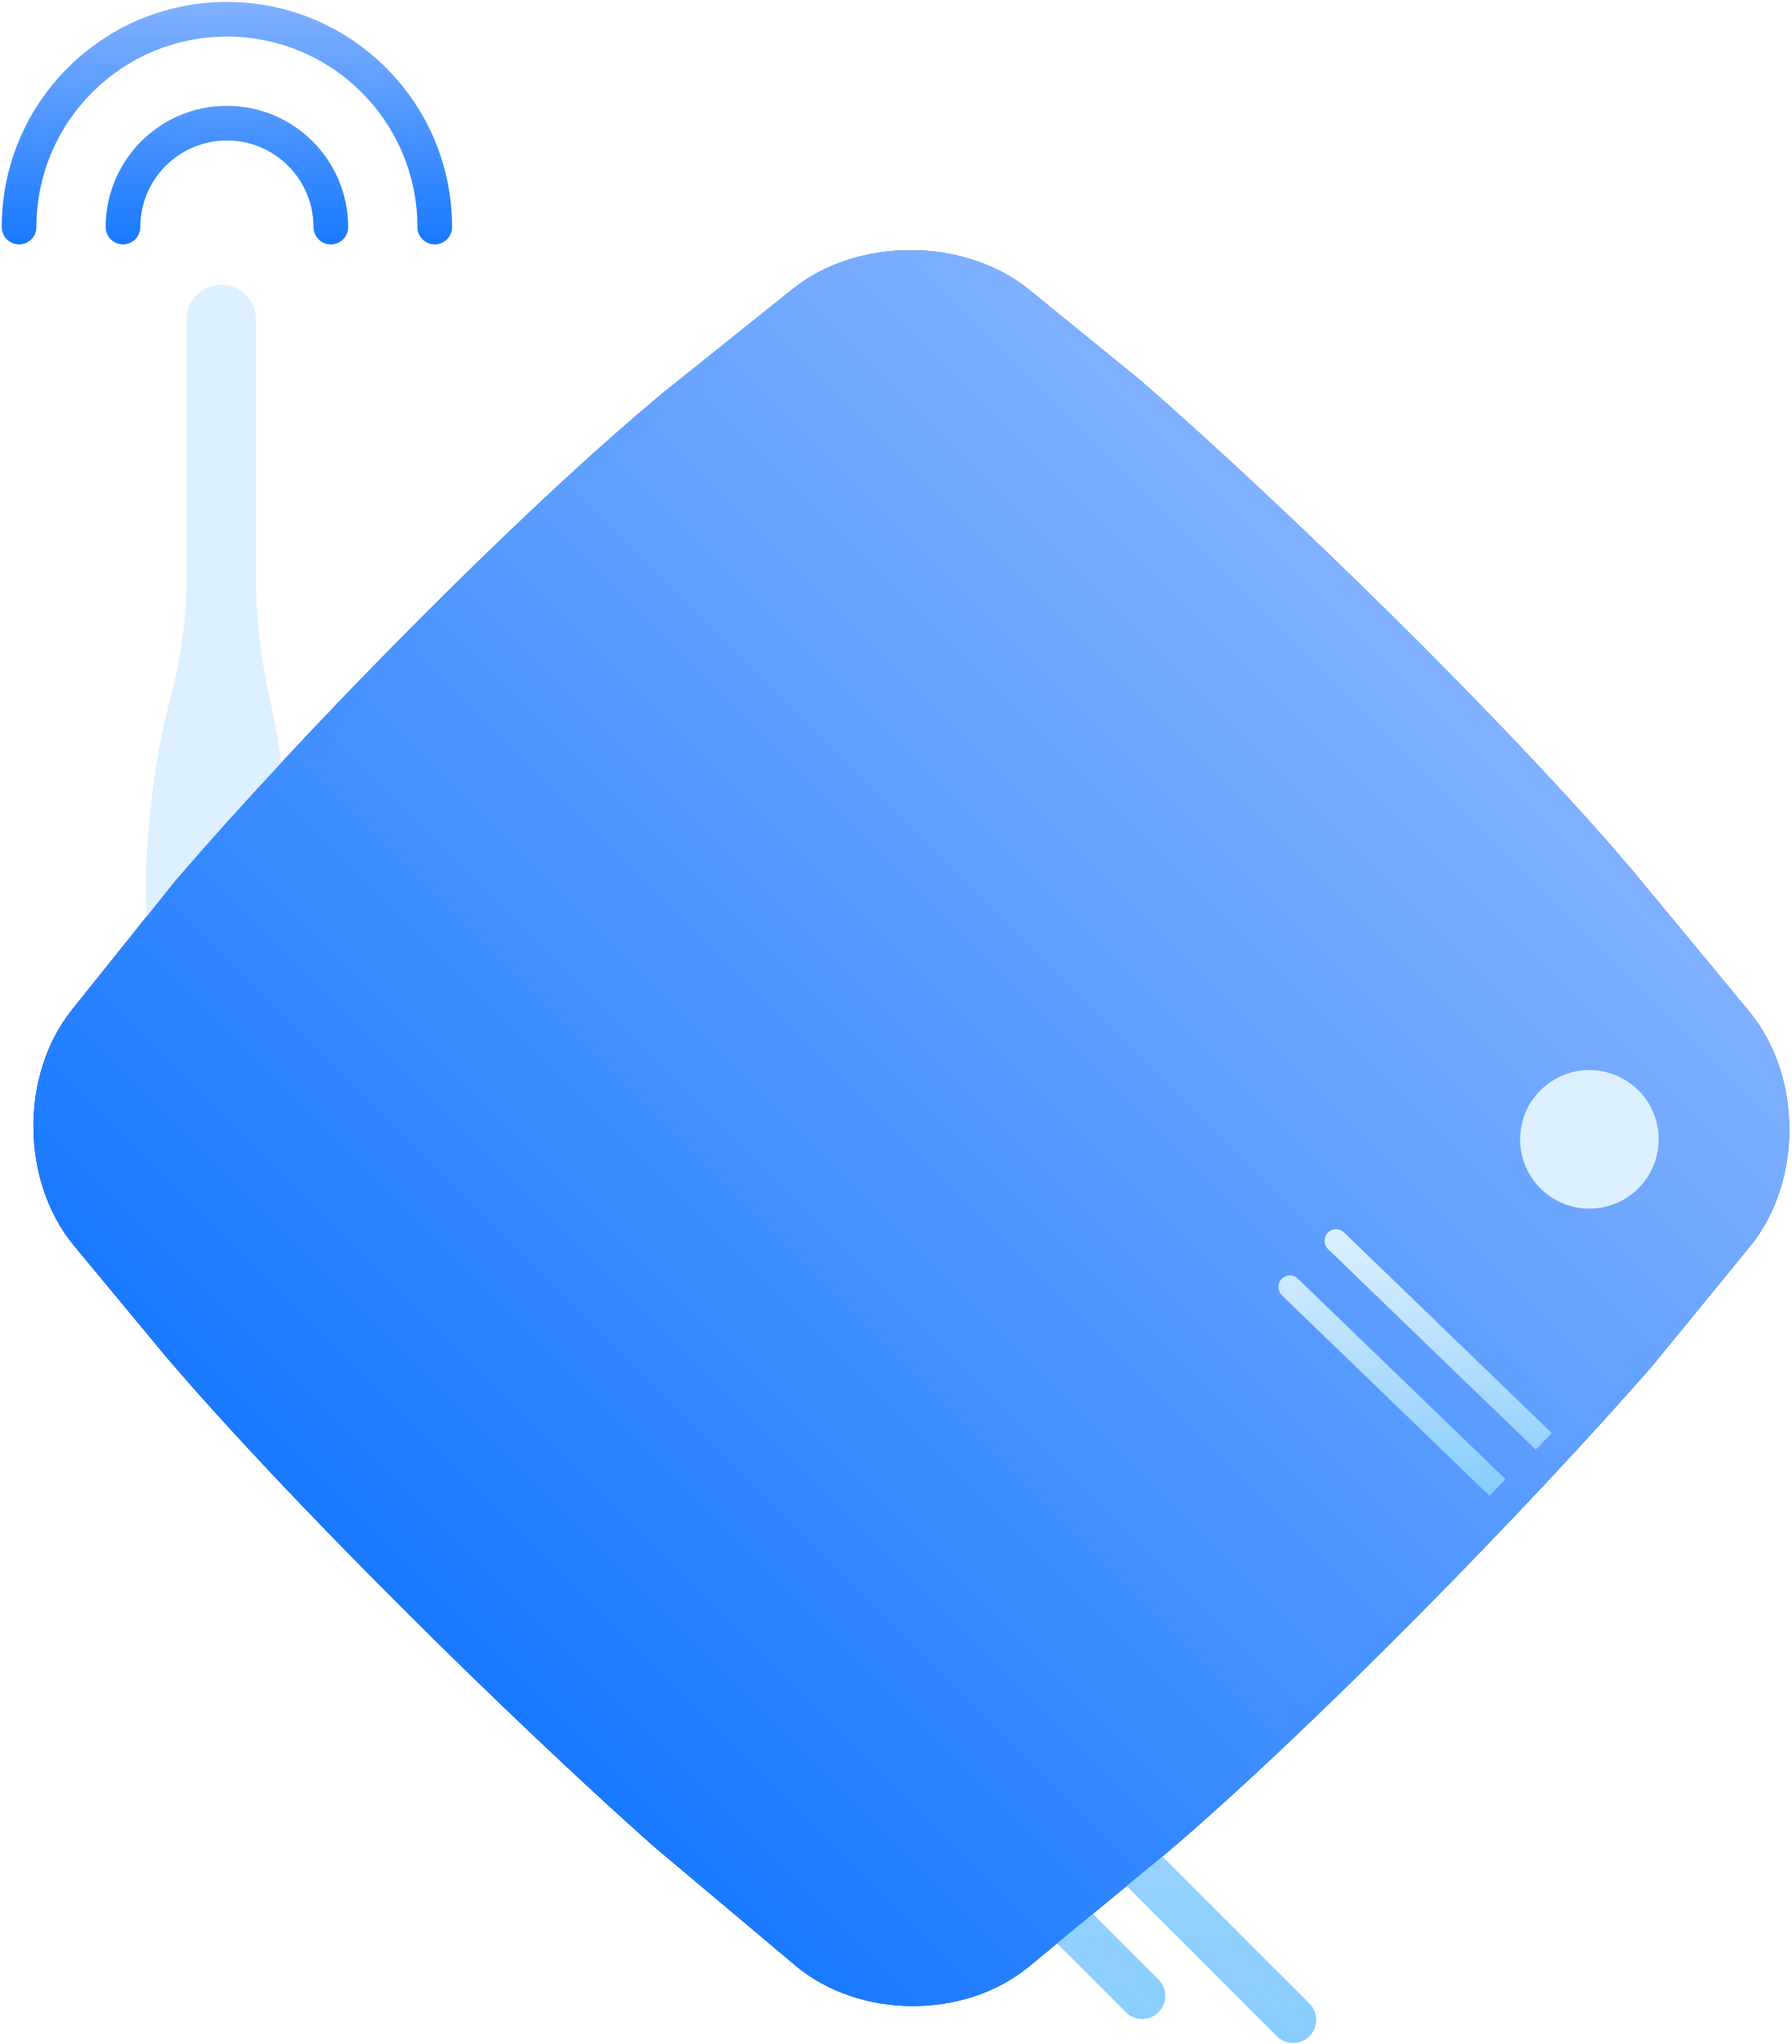
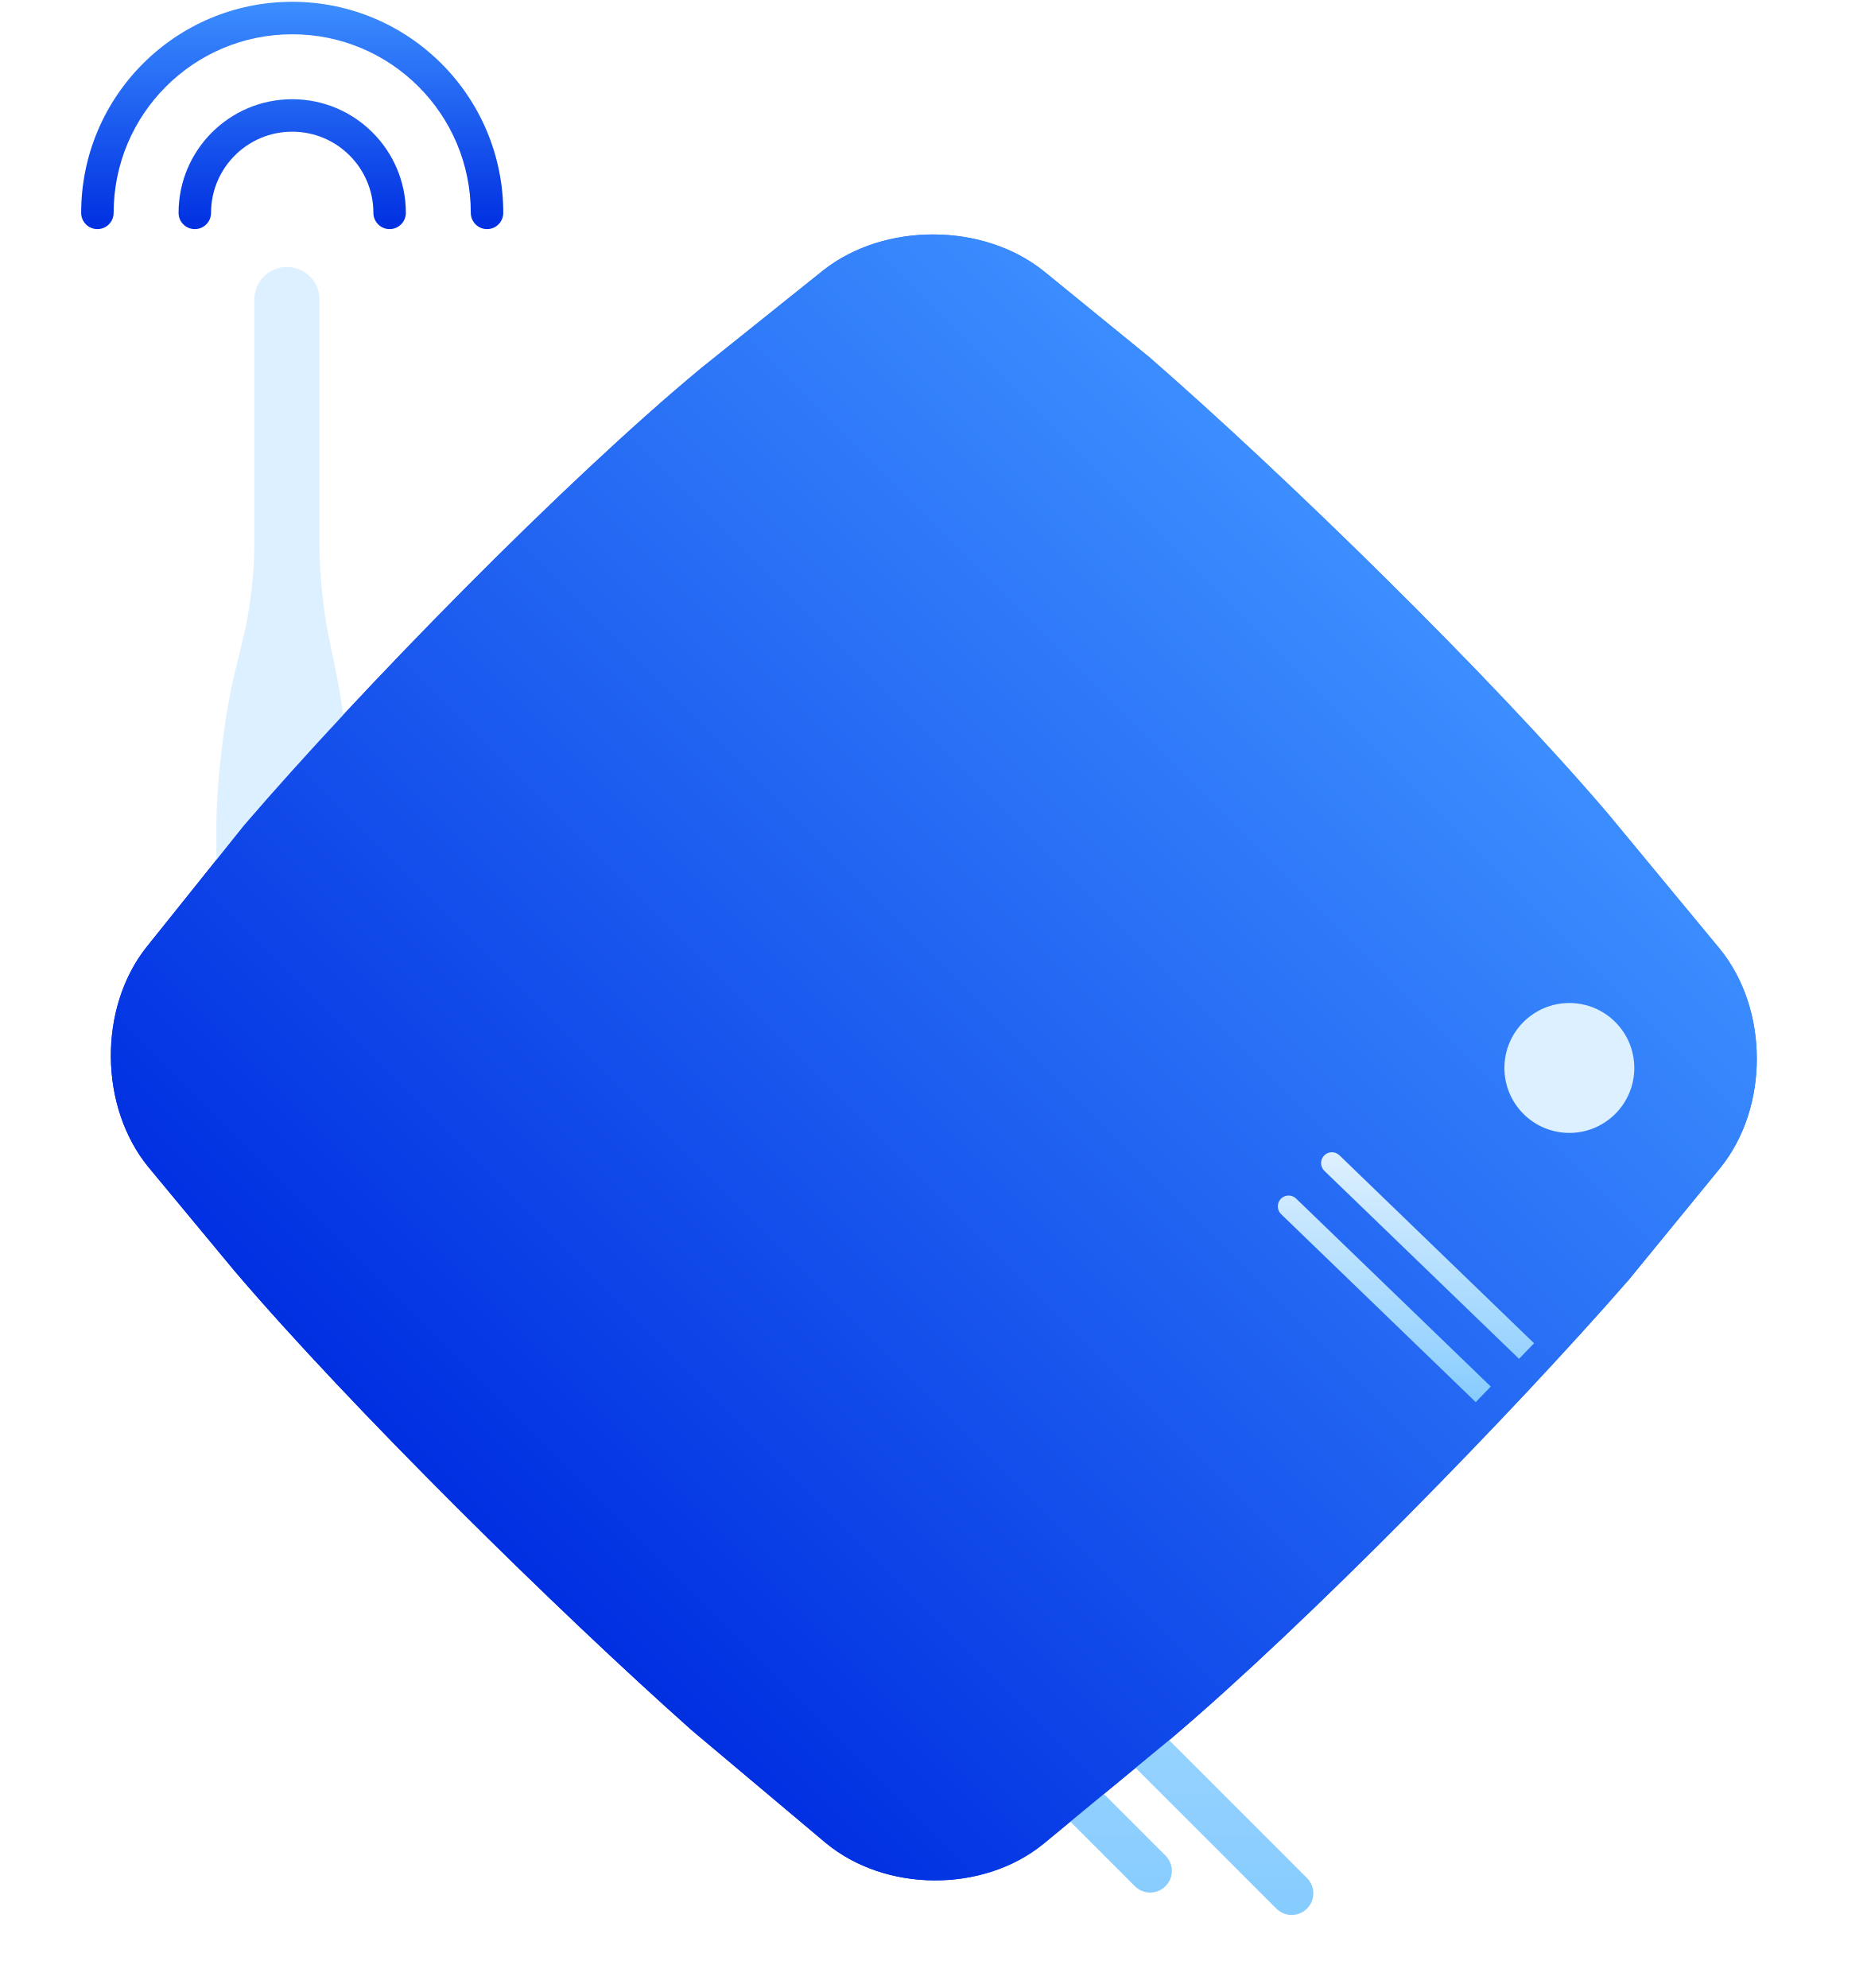
- <svg xmlns="http://www.w3.org/2000/svg" viewBox="0 0 676 771">
+ <svg xmlns="http://www.w3.org/2000/svg" viewBox="0 0 845 900">
  <defs>
    <linearGradient id="a" x1="50%" x2="50%" y2="100%">
      <stop stop-color="#3C8EFF" offset="0" />
      <stop stop-color="#002FE1" offset="1" />
    </linearGradient>
    <linearGradient id="b" x1="50%" x2="50%" y1="100%" y2="38.054%">
      <stop stop-color="#87CCFF" offset="0" />
      <stop stop-color="#DDF0FF" offset="1" />
    </linearGradient>
-     <linearGradient id="c" x1="50%" x2="50%" y2="100%">
-       <stop stop-color="#81B1FF" offset="0" />
-       <stop stop-color="#1879FF" offset="1" />
-     </linearGradient>
  </defs>
  <g fill="none" fill-rule="evenodd">
-     <path transform="rotate(45 359.64 385.9026)" d="M121.04 232.47c3.736-30.998 31.92-58.992 63.032-62.388l54.362-5.547c71.95-4.991 188.7-6.386 260.63-.611l70.223 6.633c31.063 3.195 59.061 30.981 62.399 62.107l5.804 57.903c4.907 71.918 6.203 188.65.332 260.56l-6.408 66.723c-3.249 31.052-31.138 58.65-62.266 61.532l-70.084 6.058c-71.994 4.258-188.81 5.148-260.71-.566l-54.284-5.069c-31.076-3.164-59.364-30.868-63.04-61.925l-6.913-62.517c-5.419-71.882-6.746-188.55.009-260.39l6.912-62.504z" fill="url(#a)" />
-     <path d="M455.94 698.01c3.402-3.402 8.918-3.402 12.32 0l57.724 57.724c3.402 3.402 3.402 8.918 0 12.32-3.402 3.402-8.918 3.402-12.32 0L455.94 710.33c-3.402-3.402-3.402-8.918 0-12.32zm-26.134 21.779c3.402-3.402 8.918-3.402 12.32 0l26.919 26.919c3.402 3.402 3.402 8.918 0 12.32-3.402 3.402-8.918 3.402-12.32 0l-26.919-26.919c-3.402-3.402-3.402-8.918 0-12.32zm-314.26-612.35c7.199 0 13.036 5.869 13.036 13.067v100.18c0 9.621 1.565 25.038 3.512 34.511l3.328 16.198c3.389 16.496 6.137 43.534 6.137 60.332v34.845c0 9.637 7.814 17.45 17.416 17.45h41.427v69.727l-19.641-.035h-37.012c-31.279 0-56.636-25.345-56.636-56.658v-65.307c0-16.836 3.196-43.724 7.154-60.121l4.006-16.596c2.256-9.348 4.085-24.708 4.085-34.345v-100.18c0-7.217 5.82-13.067 13.036-13.067h.154z" fill="url(#b)" fill-rule="nonzero" transform="translate(-32)" />
-     <path transform="rotate(45 359.64 385.9026)" d="M121.04 232.47c3.736-30.998 31.92-58.992 63.032-62.388l54.362-5.547c71.95-4.991 188.7-6.386 260.63-.611l70.223 6.633c31.063 3.195 59.061 30.981 62.399 62.107l5.804 57.903c4.907 71.918 6.203 188.65.332 260.56l-6.408 66.723c-3.249 31.052-31.138 58.65-62.266 61.532l-70.084 6.058c-71.994 4.258-188.81 5.148-260.71-.566l-54.284-5.069c-31.076-3.164-59.364-30.868-63.04-61.925l-6.913-62.517c-5.419-71.882-6.746-188.55.009-260.39l6.912-62.504z" fill="url(#c)" />
-     <path d="M521.46 482.18l.171.157 78.321 75.633-6.051 6.266-78.321-75.633c-1.674-1.616-1.783-4.261-.274-5.998l.156-.171.166-.163c1.637-1.527 4.149-1.556 5.832-.091zm17.423-17.423l.171.157 78.321 75.633-6.051 6.266-78.321-75.633c-1.674-1.616-1.783-4.261-.274-5.998l.156-.171.166-.163c1.637-1.527 4.149-1.556 5.832-.091zm92.699-61.125c14.434 0 26.134 11.701 26.134 26.134S646.015 455.9 631.582 455.9s-26.134-11.701-26.134-26.134 11.701-26.134 26.134-26.134z" fill="url(#b)" fill-rule="nonzero" transform="translate(-32)" />
-     <path d="M117.6 39.927c25.259 0 45.735 20.476 45.735 45.735 0 3.608-2.925 6.534-6.534 6.534s-6.534-2.925-6.534-6.534c0-18.042-14.626-32.668-32.668-32.668s-32.668 14.626-32.668 32.668c0 3.608-2.925 6.534-6.534 6.534s-6.534-2.925-6.534-6.534c0-25.259 20.476-45.735 45.735-45.735zm0-39.201c46.909 0 84.936 38.027 84.936 84.936 0 3.608-2.925 6.534-6.534 6.534s-6.534-2.925-6.534-6.534c0-39.692-32.177-71.869-71.869-71.869s-71.869 32.177-71.869 71.869c0 3.608-2.925 6.534-6.534 6.534s-6.534-2.925-6.534-6.534c0-46.909 38.027-84.936 84.936-84.936z" fill="url(#c)" transform="translate(-32)" />
+     <path transform="rotate(45 422.59 477.6)" d="M136.17 261.53c4.203-34.873 35.911-66.367 70.911-70.186l61.158-6.24c80.944-5.614 212.29-7.184 293.21-.687l79.001 7.462c34.946 3.595 66.443 34.853 70.199 69.871l6.529 65.141c5.521 80.908 6.978 212.24.373 293.13l-7.209 75.064c-3.655 34.933-35.031 65.981-70.049 69.223l-78.844 6.815c-80.993 4.791-212.42 5.791-293.3-.637l-61.07-5.703c-34.96-3.56-66.784-34.726-70.92-69.665l-7.777-70.332c-6.096-80.867-7.589-212.11.01-292.94l7.776-70.317z" fill="url(#a)" />
+     <path d="M512.93 785.27c3.827-3.827 10.033-3.827 13.86 0l64.939 64.939c3.827 3.827 3.827 10.033 0 13.86-3.827 3.827-10.033 3.827-13.86 0L512.93 799.13c-3.827-3.827-3.827-10.033 0-13.86zm-29.401 24.501c3.827-3.827 10.033-3.827 13.86 0l30.284 30.284c3.827 3.827 3.827 10.033 0 13.86-3.827 3.827-10.033 3.827-13.86 0l-30.284-30.284c-3.827-3.827-3.827-10.033 0-13.86zm-353.54-688.9c8.099 0 14.665 6.602 14.665 14.701v112.71c0 10.823 1.761 28.168 3.951 38.825l3.744 18.223c3.813 18.558 6.904 48.976 6.904 67.873v39.201c0 10.842 8.791 19.631 19.593 19.631h46.605v78.443l-22.096-.04h-41.639c-35.189 0-63.715-28.513-63.715-63.741v-73.471c0-18.94 3.595-49.19 8.048-67.637l4.506-18.67c2.538-10.516 4.596-27.796 4.596-38.638v-112.71c0-8.119 6.548-14.701 14.665-14.701h.173z" fill="url(#b)" fill-rule="nonzero" />
+     <path transform="rotate(45 422.59 477.6)" d="M136.17 261.53c4.203-34.873 35.911-66.367 70.911-70.186l61.158-6.24c80.944-5.614 212.29-7.184 293.21-.687l79.001 7.462c34.946 3.595 66.443 34.853 70.199 69.871l6.529 65.141c5.521 80.908 6.978 212.24.373 293.13l-7.209 75.064c-3.655 34.933-35.031 65.981-70.049 69.223l-78.844 6.815c-80.993 4.791-212.42 5.791-293.3-.637l-61.07-5.703c-34.96-3.56-66.784-34.726-70.92-69.665l-7.777-70.332c-6.096-80.867-7.589-212.11.01-292.94l7.776-70.317z" fill="url(#a)" />
+     <path d="M586.65 542.46l.181.166 88.111 85.088-6.808 7.05-88.111-85.088c-1.887-1.822-2.007-4.806-.298-6.76l.166-.18.175-.173c1.845-1.732 4.687-1.765 6.585-.103zm19.601-19.601l.181.166 88.111 85.088-6.808 7.05-88.111-85.088c-1.887-1.822-2.007-4.806-.298-6.76l.166-.18.175-.173c1.845-1.732 4.687-1.765 6.585-.103zm104.27-68.776c16.238 0 29.401 13.163 29.401 29.401s-13.163 29.401-29.401 29.401-29.401-13.163-29.401-29.401 13.163-29.401 29.401-29.401z" fill="url(#b)" fill-rule="nonzero" />
+     <path d="M132.3 44.918c28.416 0 51.452 23.036 51.452 51.452 0 4.059-3.291 7.35-7.35 7.35-4.059 0-7.35-3.291-7.35-7.35 0-20.297-16.454-36.751-36.751-36.751s-36.751 16.454-36.751 36.751c0 4.059-3.291 7.35-7.35 7.35-4.059 0-7.35-3.291-7.35-7.35 0-28.416 23.036-51.452 51.452-51.452zm0-44.102c52.773 0 95.554 42.781 95.554 95.554 0 4.059-3.291 7.35-7.35 7.35s-7.35-3.291-7.35-7.35c0-44.654-36.199-80.853-80.853-80.853-44.654 0-80.853 36.199-80.853 80.853 0 4.059-3.291 7.35-7.35 7.35s-7.35-3.291-7.35-7.35c0-52.773 42.781-95.554 95.554-95.554z" fill="url(#a)" />
  </g>
</svg>
